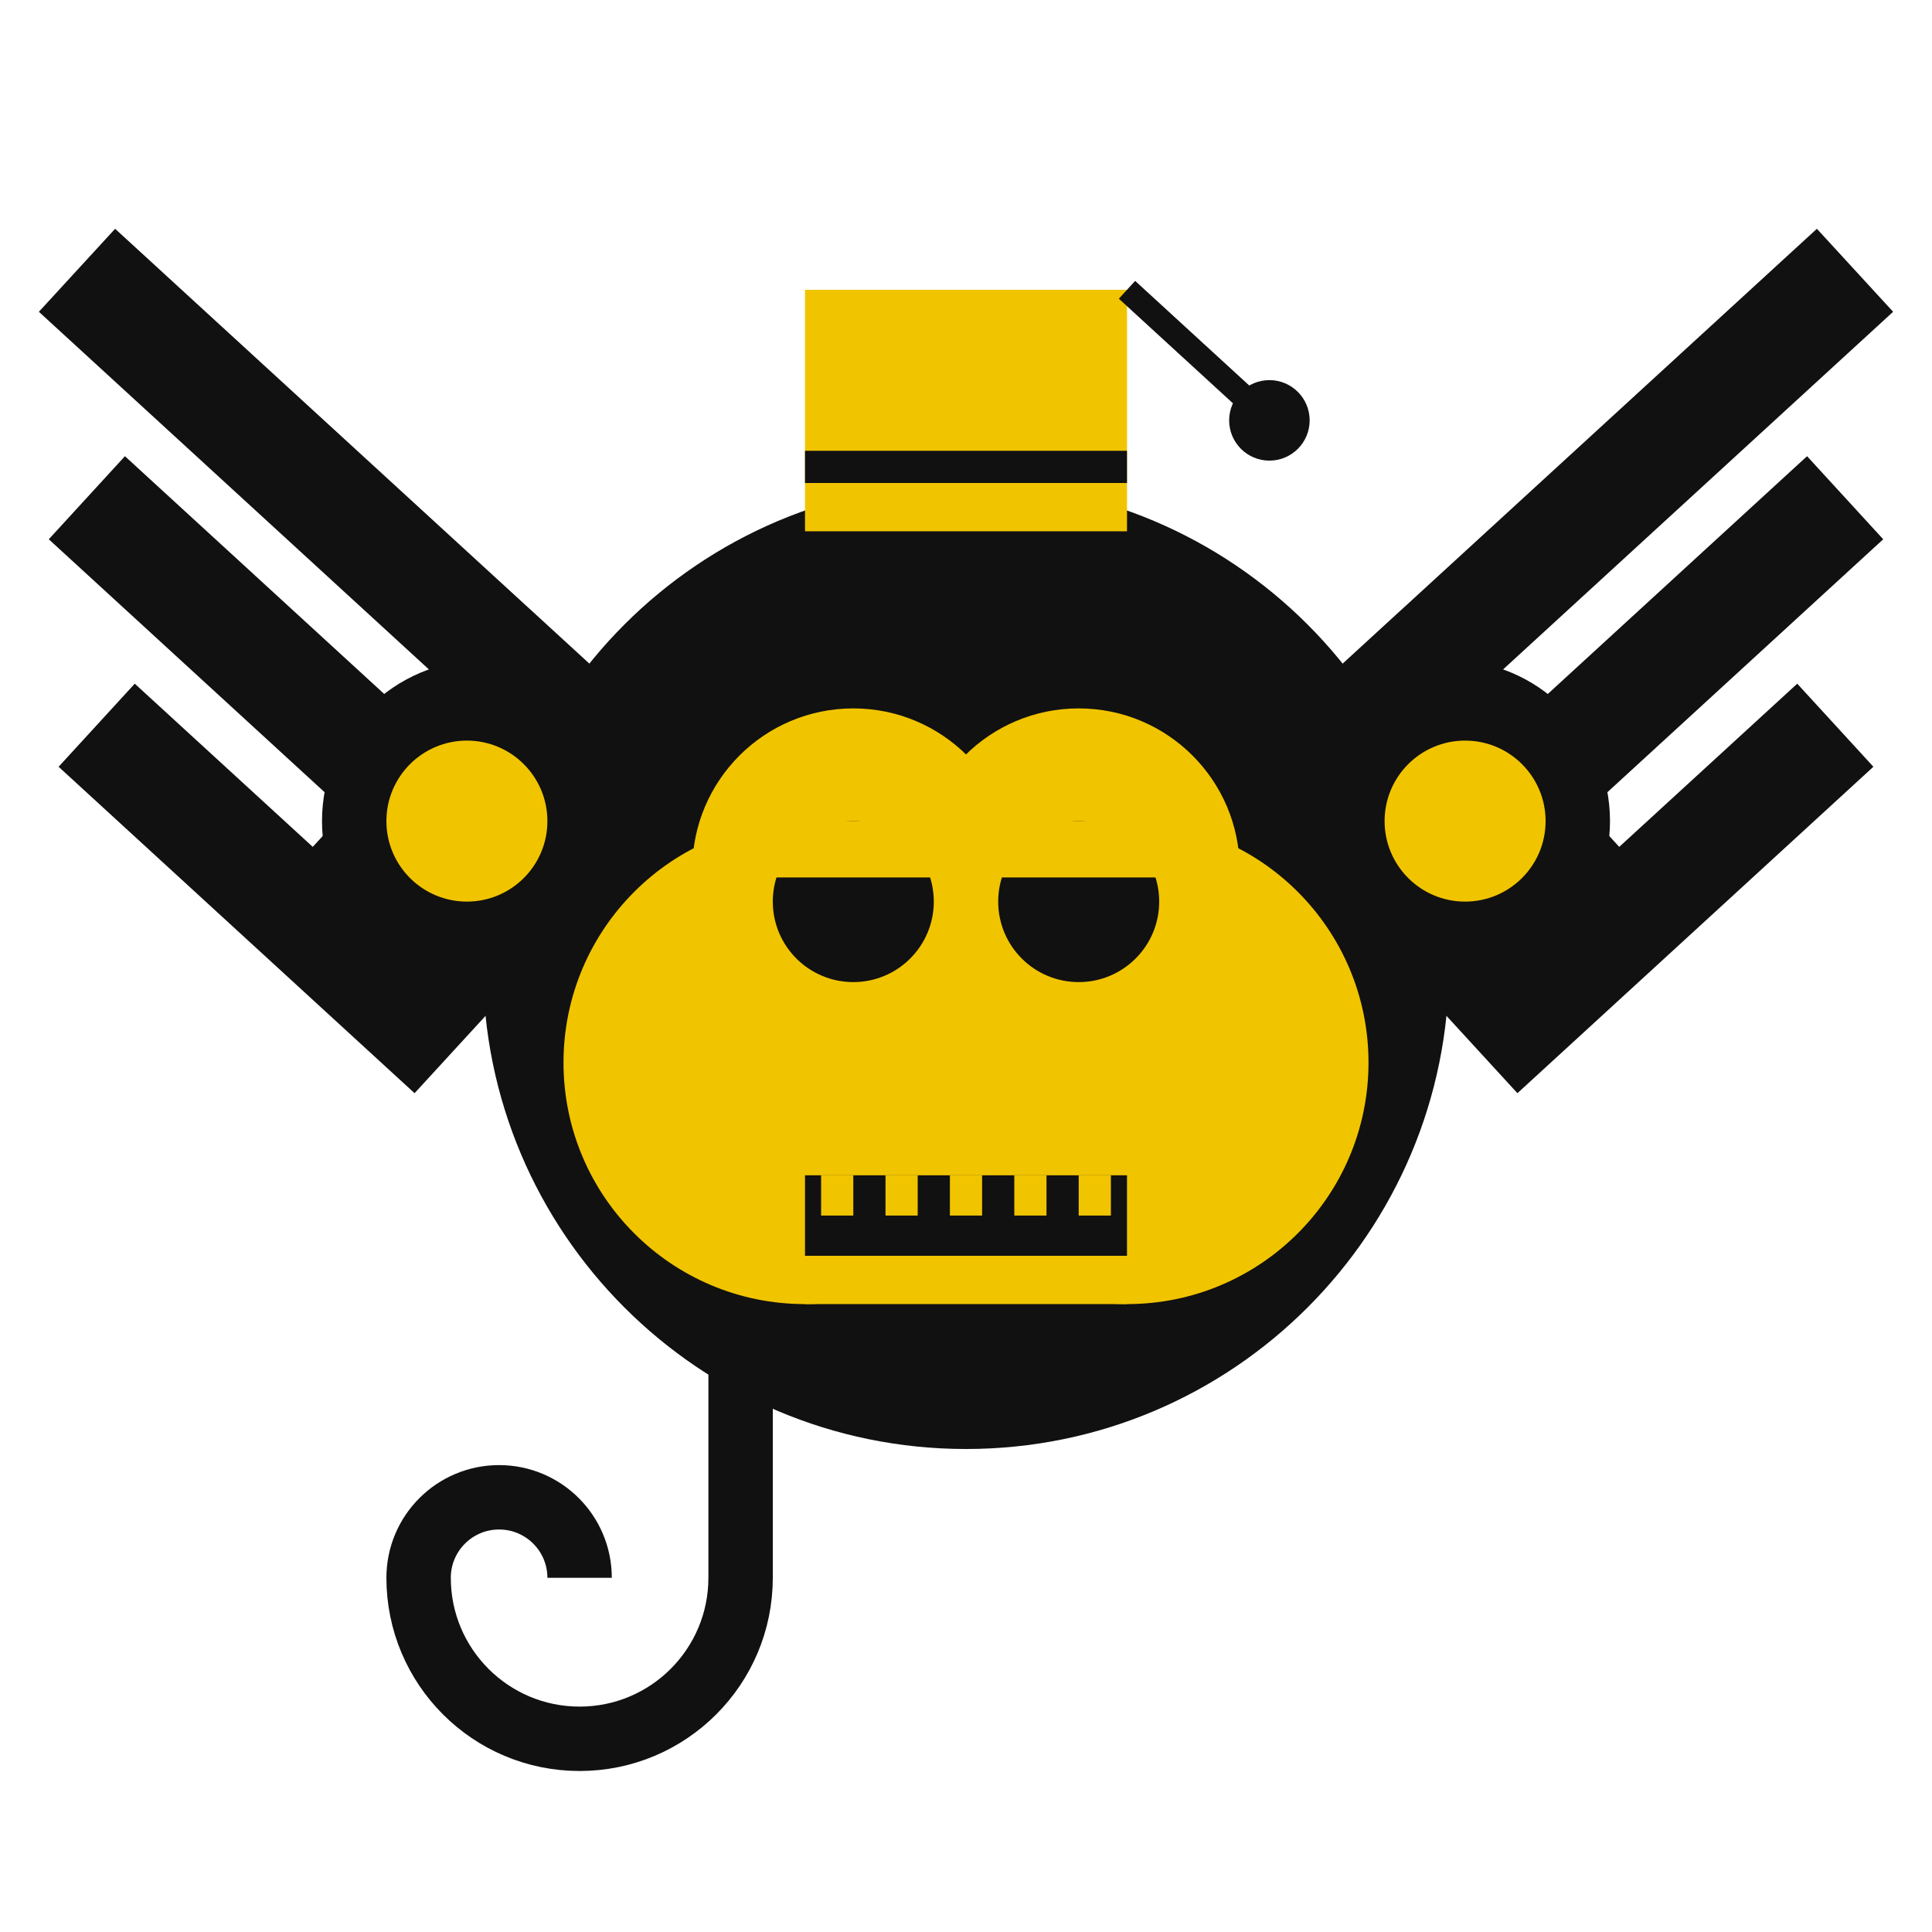
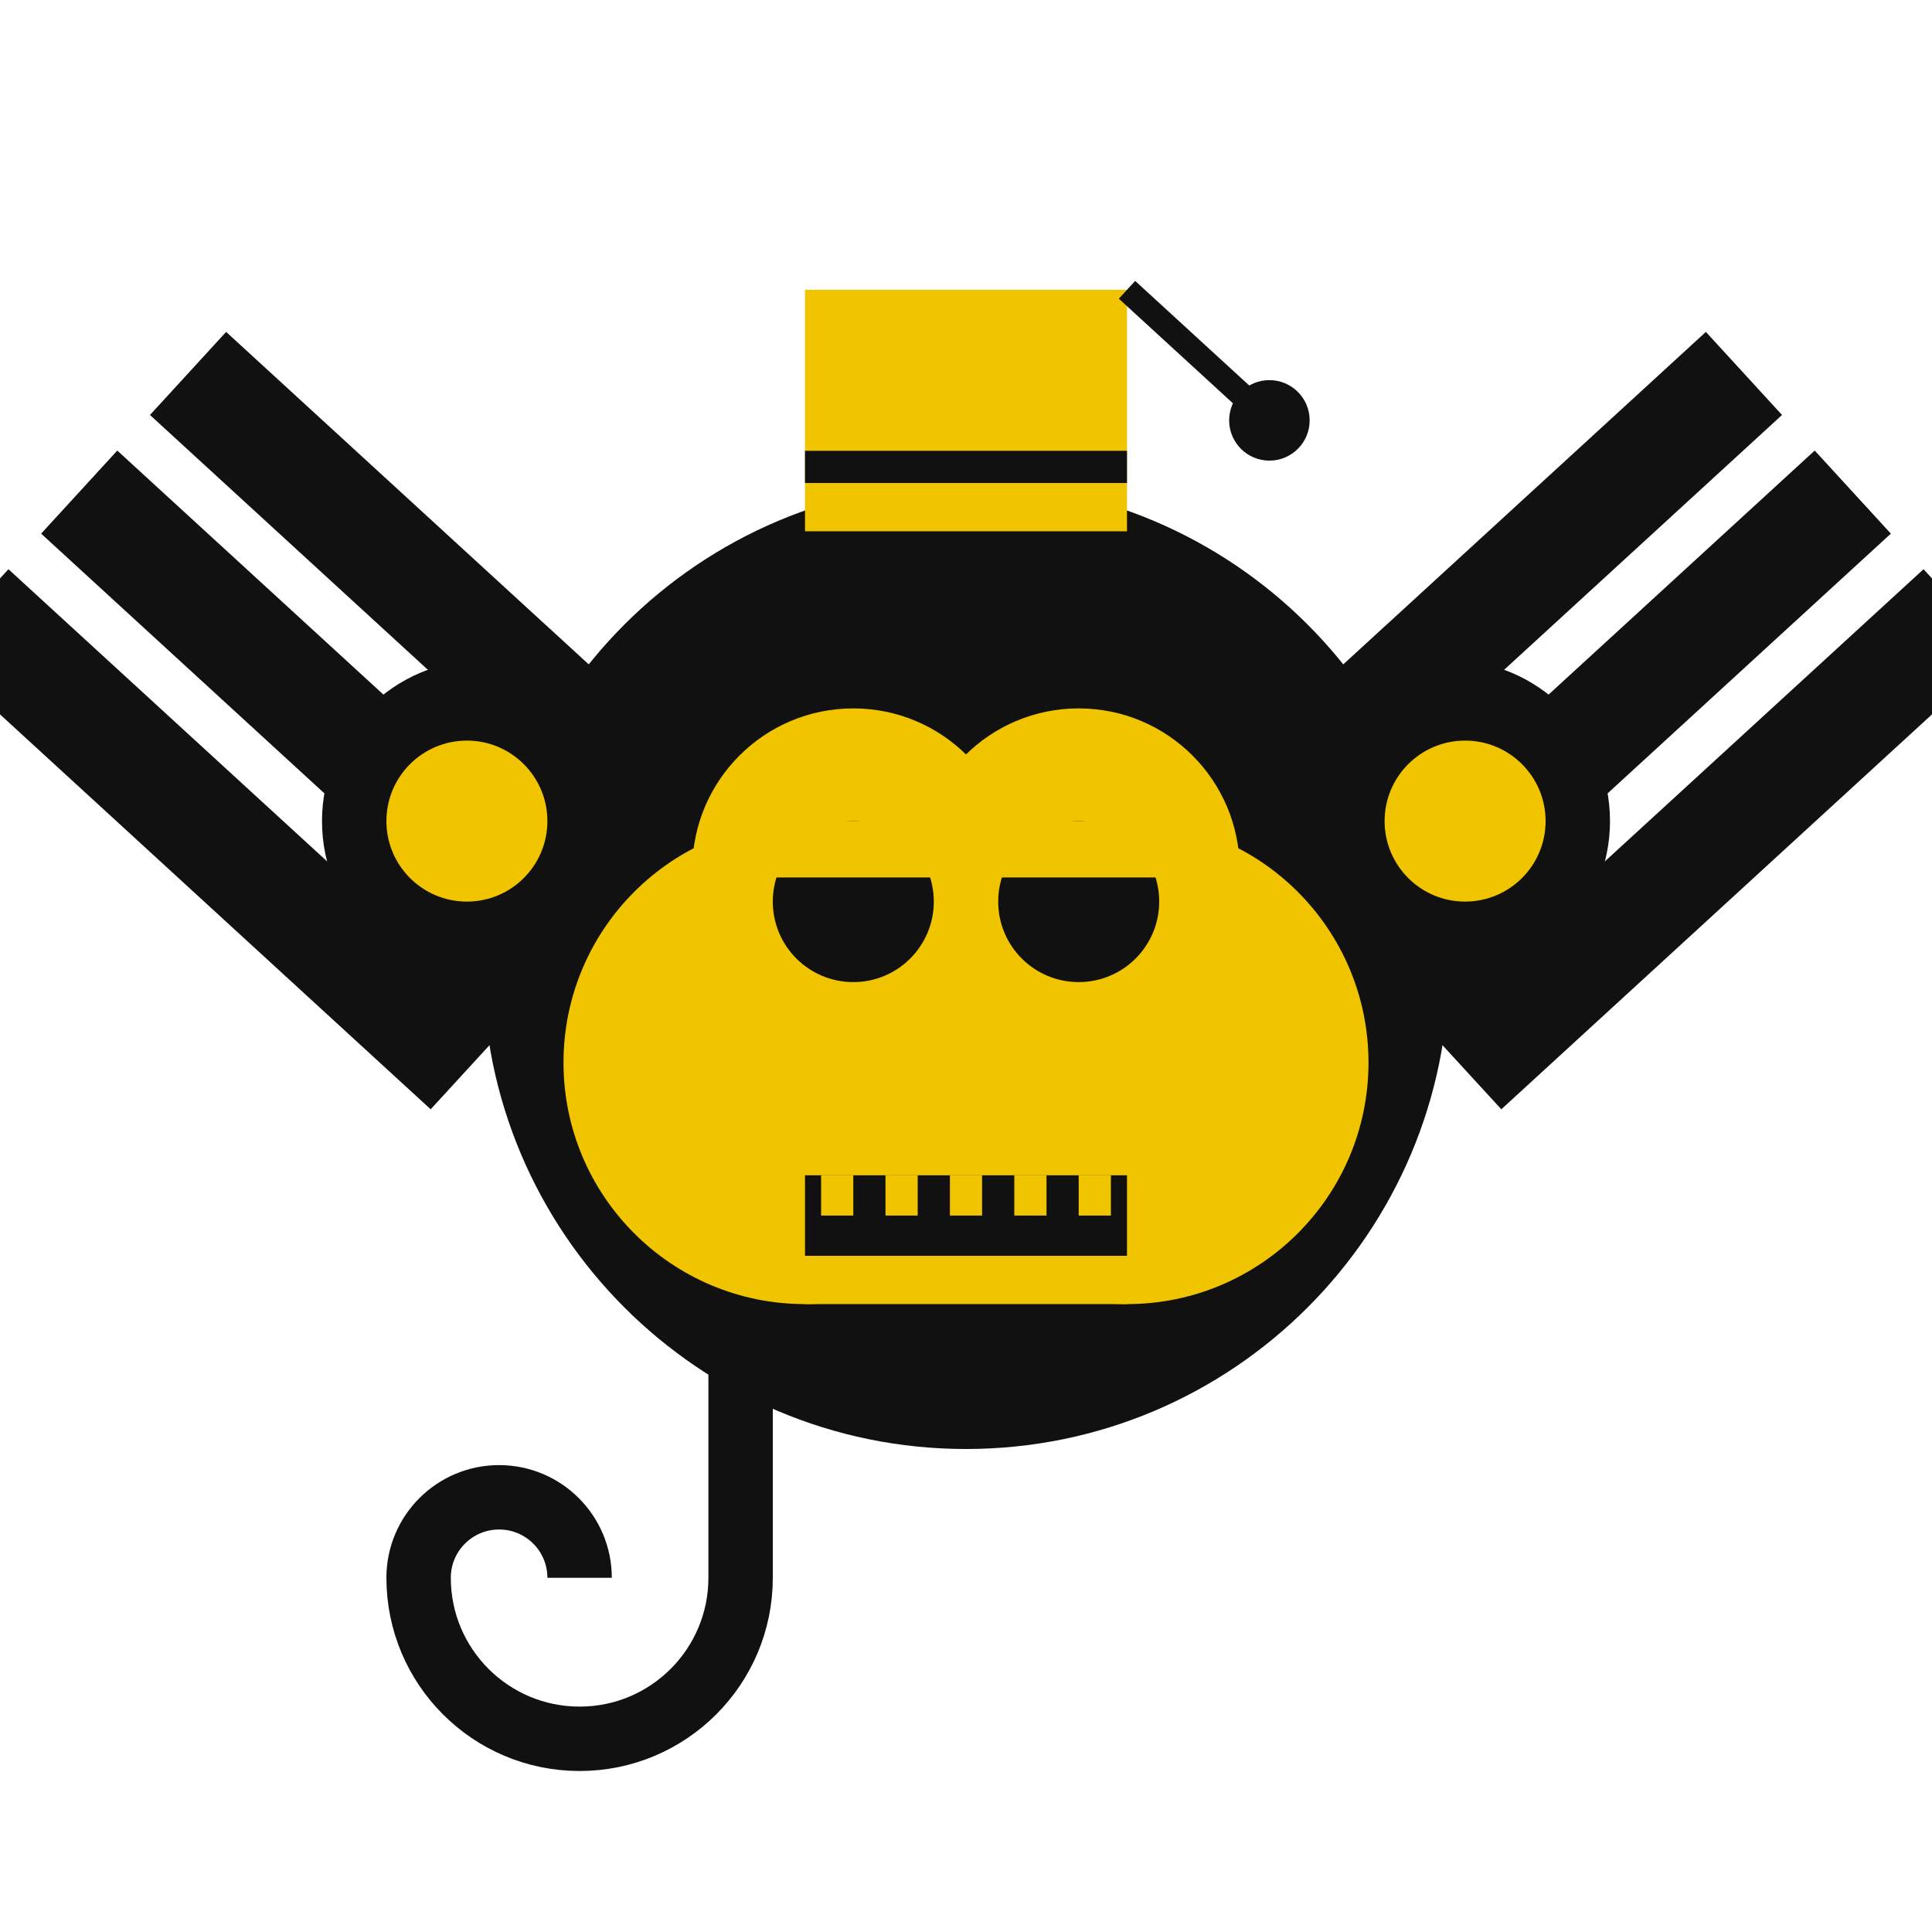
<svg xmlns="http://www.w3.org/2000/svg" viewBox="0 0 240 240">
  <g id="wings" fill="#111111">
-     <path d="M152 96 L225.7 28.42 L235.17 38.73 L161.46 106.32 Z M165.52 110.74 L224.48 56.67 L233.94 66.99 L174.98 121.06 Z M179.03 125.48 L223.26 84.93 L232.72 95.25 L188.5 135.8 Z M152 96 L174.11 75.72 L210.61 115.52 L188.5 135.8 Z" />
-     <path transform="translate(240 0) scale(-1 1)" d="M152 96 L225.7 28.42 L235.17 38.73 L161.46 106.32 Z M165.52 110.74 L224.48 56.67 L233.94 66.99 L174.98 121.06 Z M179.03 125.48 L223.26 84.93 L232.72 95.25 L188.5 135.8 Z M152 96 L174.11 75.72 L210.61 115.52 L188.5 135.8 Z" />
+     <path d="M150 98 L211.91 41.23 L221.37 51.55 L159.46 108.32 Z M163.52 112.74 L225.43 55.97 L234.89 66.29 L172.98 123.06 Z M177.03 127.48 L238.95 70.71 L248.41 81.03 L186.5 137.8 Z M150 98 L172.11 77.72 L208.61 117.52 L186.5 137.8 Z" />
+     <path transform="translate(240 0) scale(-1 1)" d="M150 98 L211.91 41.23 L221.37 51.55 L159.46 108.32 Z M163.52 112.74 L225.43 55.97 L234.89 66.29 L172.98 123.06 Z M177.03 127.48 L238.95 70.71 L248.41 81.03 L186.5 137.8 Z M150 98 L172.11 77.72 L208.61 117.52 L186.5 137.8 Z" />
  </g>
  <path id="tail" fill="none" stroke="#111111" stroke-width="8" stroke-linecap="butt" d="M92 170 V196 A20 20 0 0 1 52 196 A10 10 0 0 1 72 196" />
  <g id="head" fill="#111111">
    <circle cx="60" cy="102" r="20" />
    <circle cx="180" cy="102" r="20" />
    <circle cx="120" cy="120" r="60" />
  </g>
  <g id="face" fill="#F1C400">
    <circle cx="58" cy="102" r="10" />
    <circle cx="182" cy="102" r="10" />
    <circle cx="100" cy="132" r="30" />
    <circle cx="140" cy="132" r="30" />
    <circle cx="106" cy="108" r="20" />
    <circle cx="134" cy="108" r="20" />
    <path d="M86 108 H154 V132 H86 Z" />
    <path d="M100 132 H140 V162 H100 Z" />
  </g>
  <g id="eyes">
    <circle fill="#111111" cx="106" cy="112" r="10" />
    <rect fill="#F1C400" x="96" y="102" width="20" height="7" />
    <circle fill="#111111" cx="134" cy="112" r="10" />
    <rect fill="#F1C400" x="124" y="102" width="20" height="7" />
  </g>
  <g id="mouth">
    <rect fill="#111111" x="100" y="146" width="40" height="10" />
    <rect fill="#F1C400" x="102" y="146" width="4" height="5" />
    <rect fill="#F1C400" x="110" y="146" width="4" height="5" />
    <rect fill="#F1C400" x="118" y="146" width="4" height="5" />
    <rect fill="#F1C400" x="126" y="146" width="4" height="5" />
    <rect fill="#F1C400" x="134" y="146" width="4" height="5" />
  </g>
  <g id="cap">
    <rect fill="#F1C400" x="100" y="36" width="40" height="30" />
    <rect fill="#111111" x="100" y="56" width="40" height="4" />
    <path fill="none" stroke="#111111" stroke-width="3" d="M140 36 L157.69 52.22" />
    <circle fill="#111111" cx="157.69" cy="52.22" r="5" />
  </g>
</svg>
